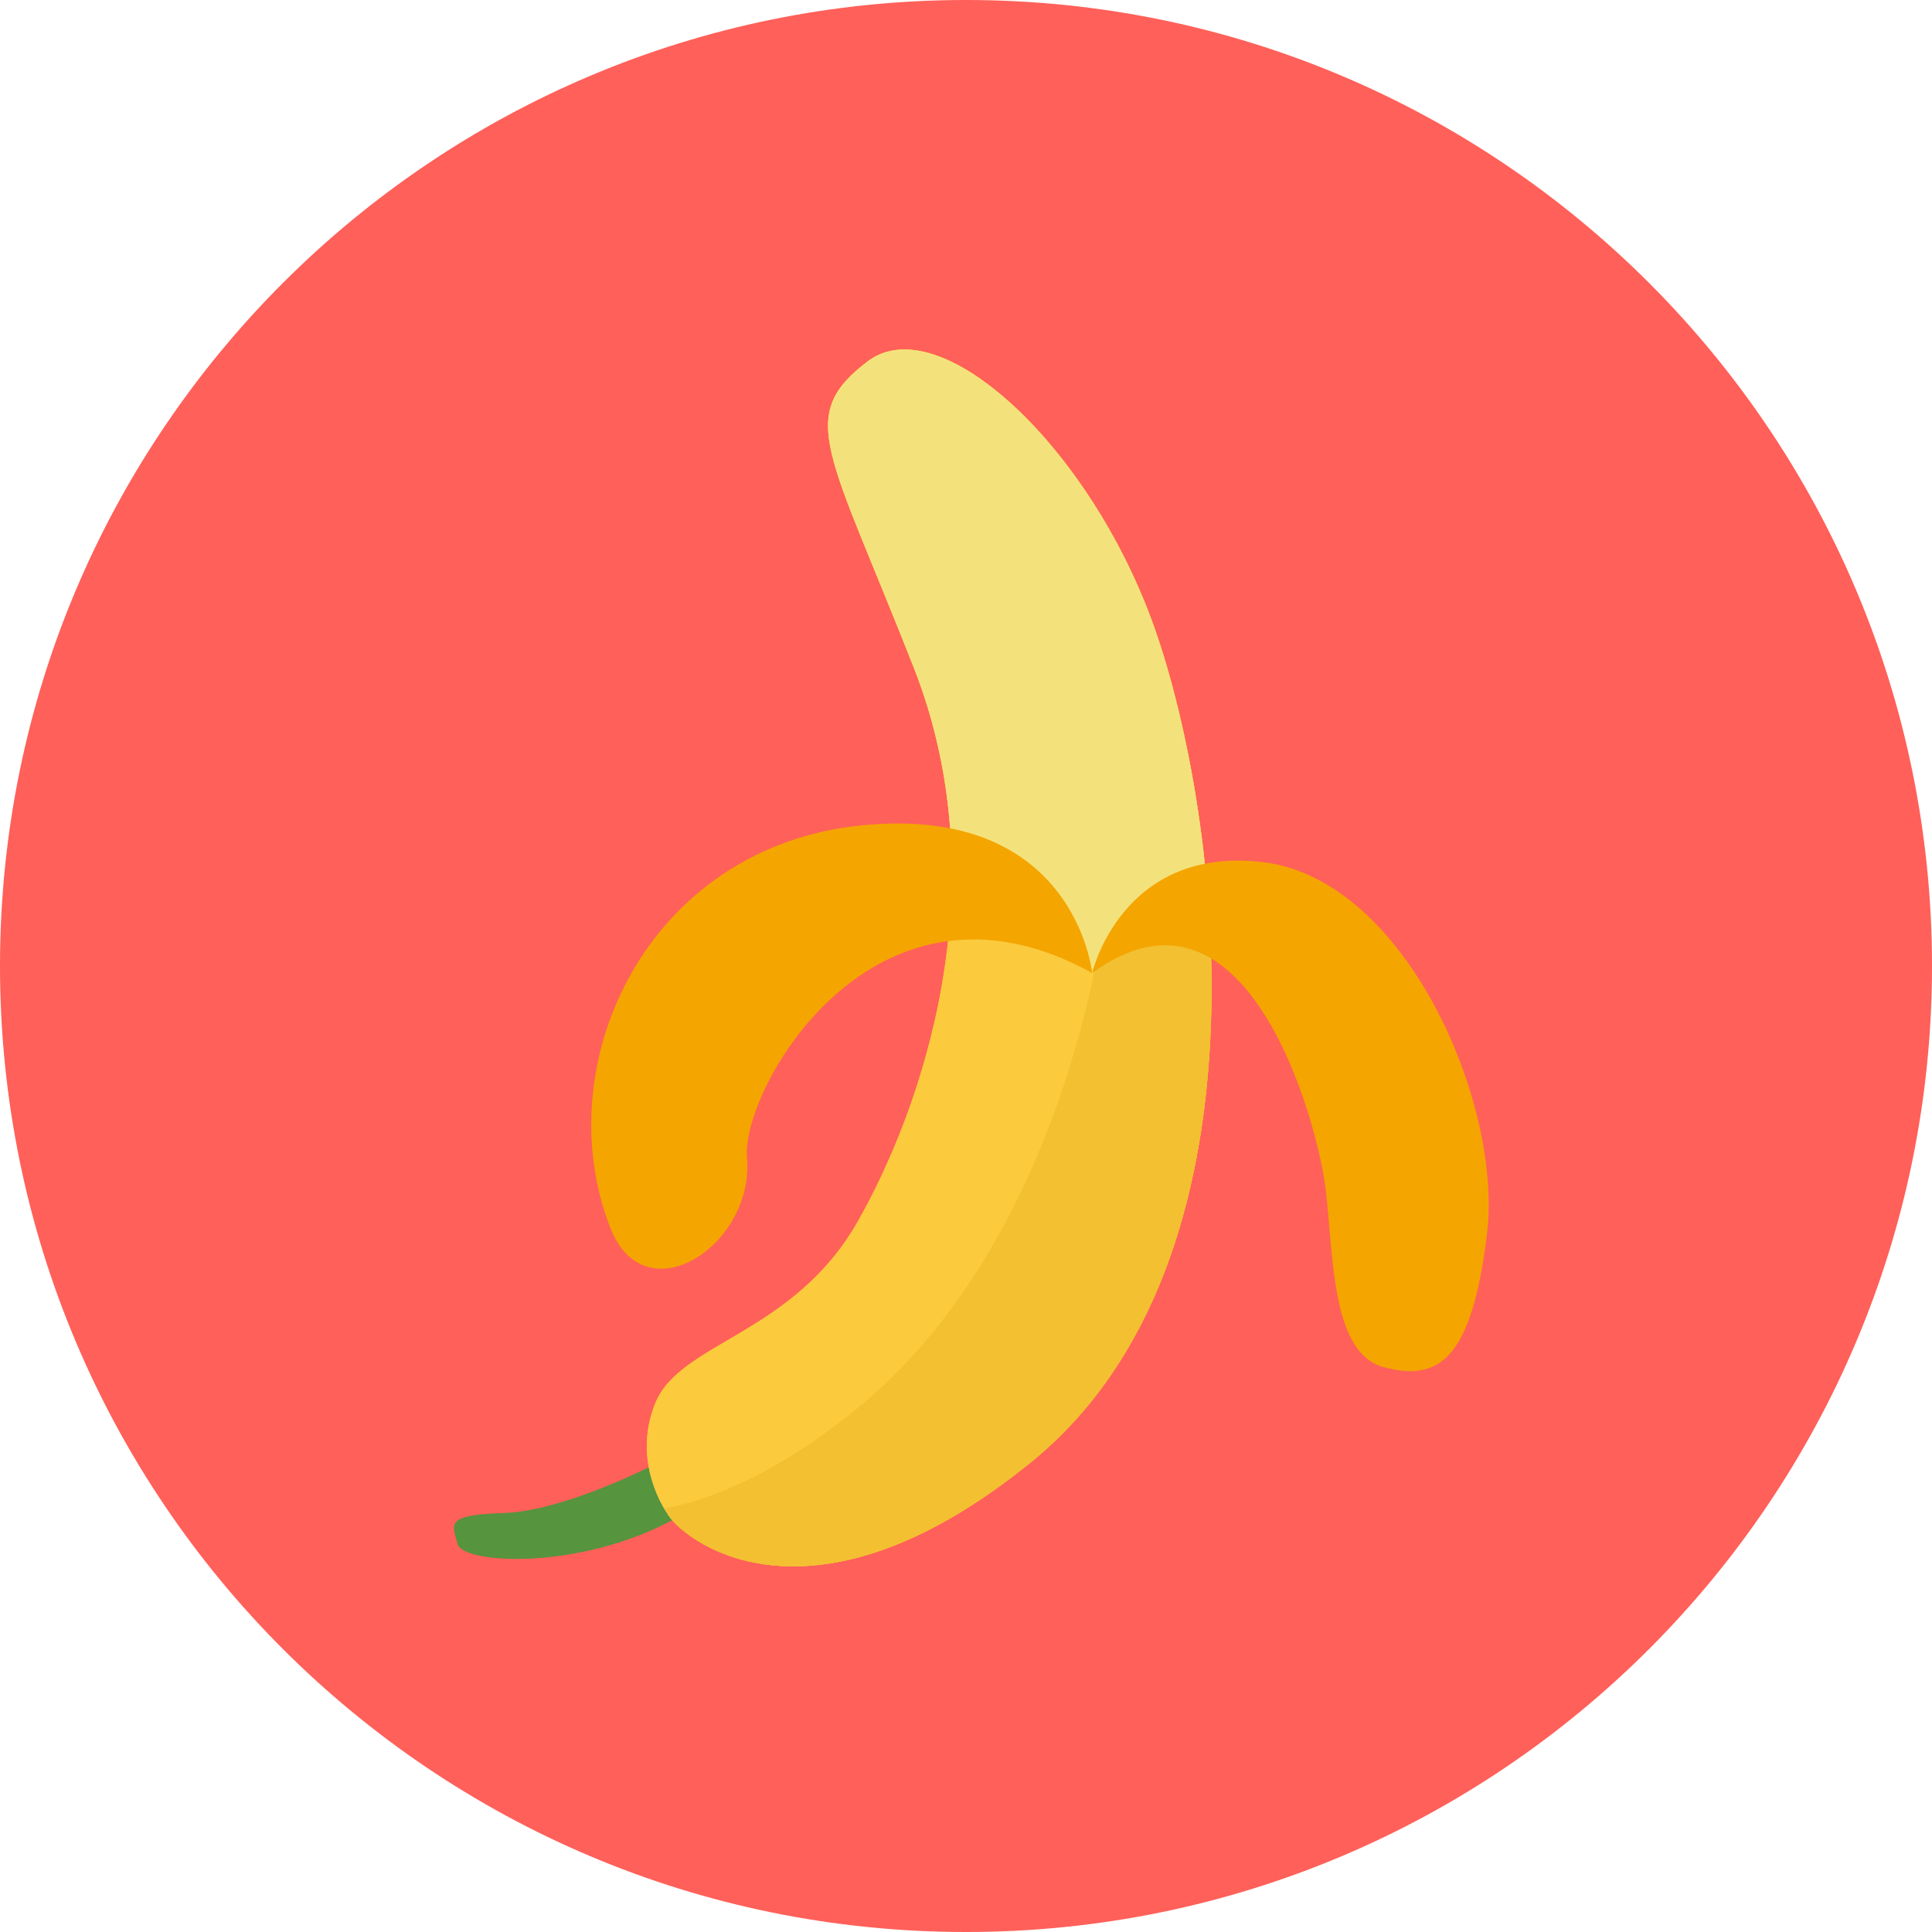
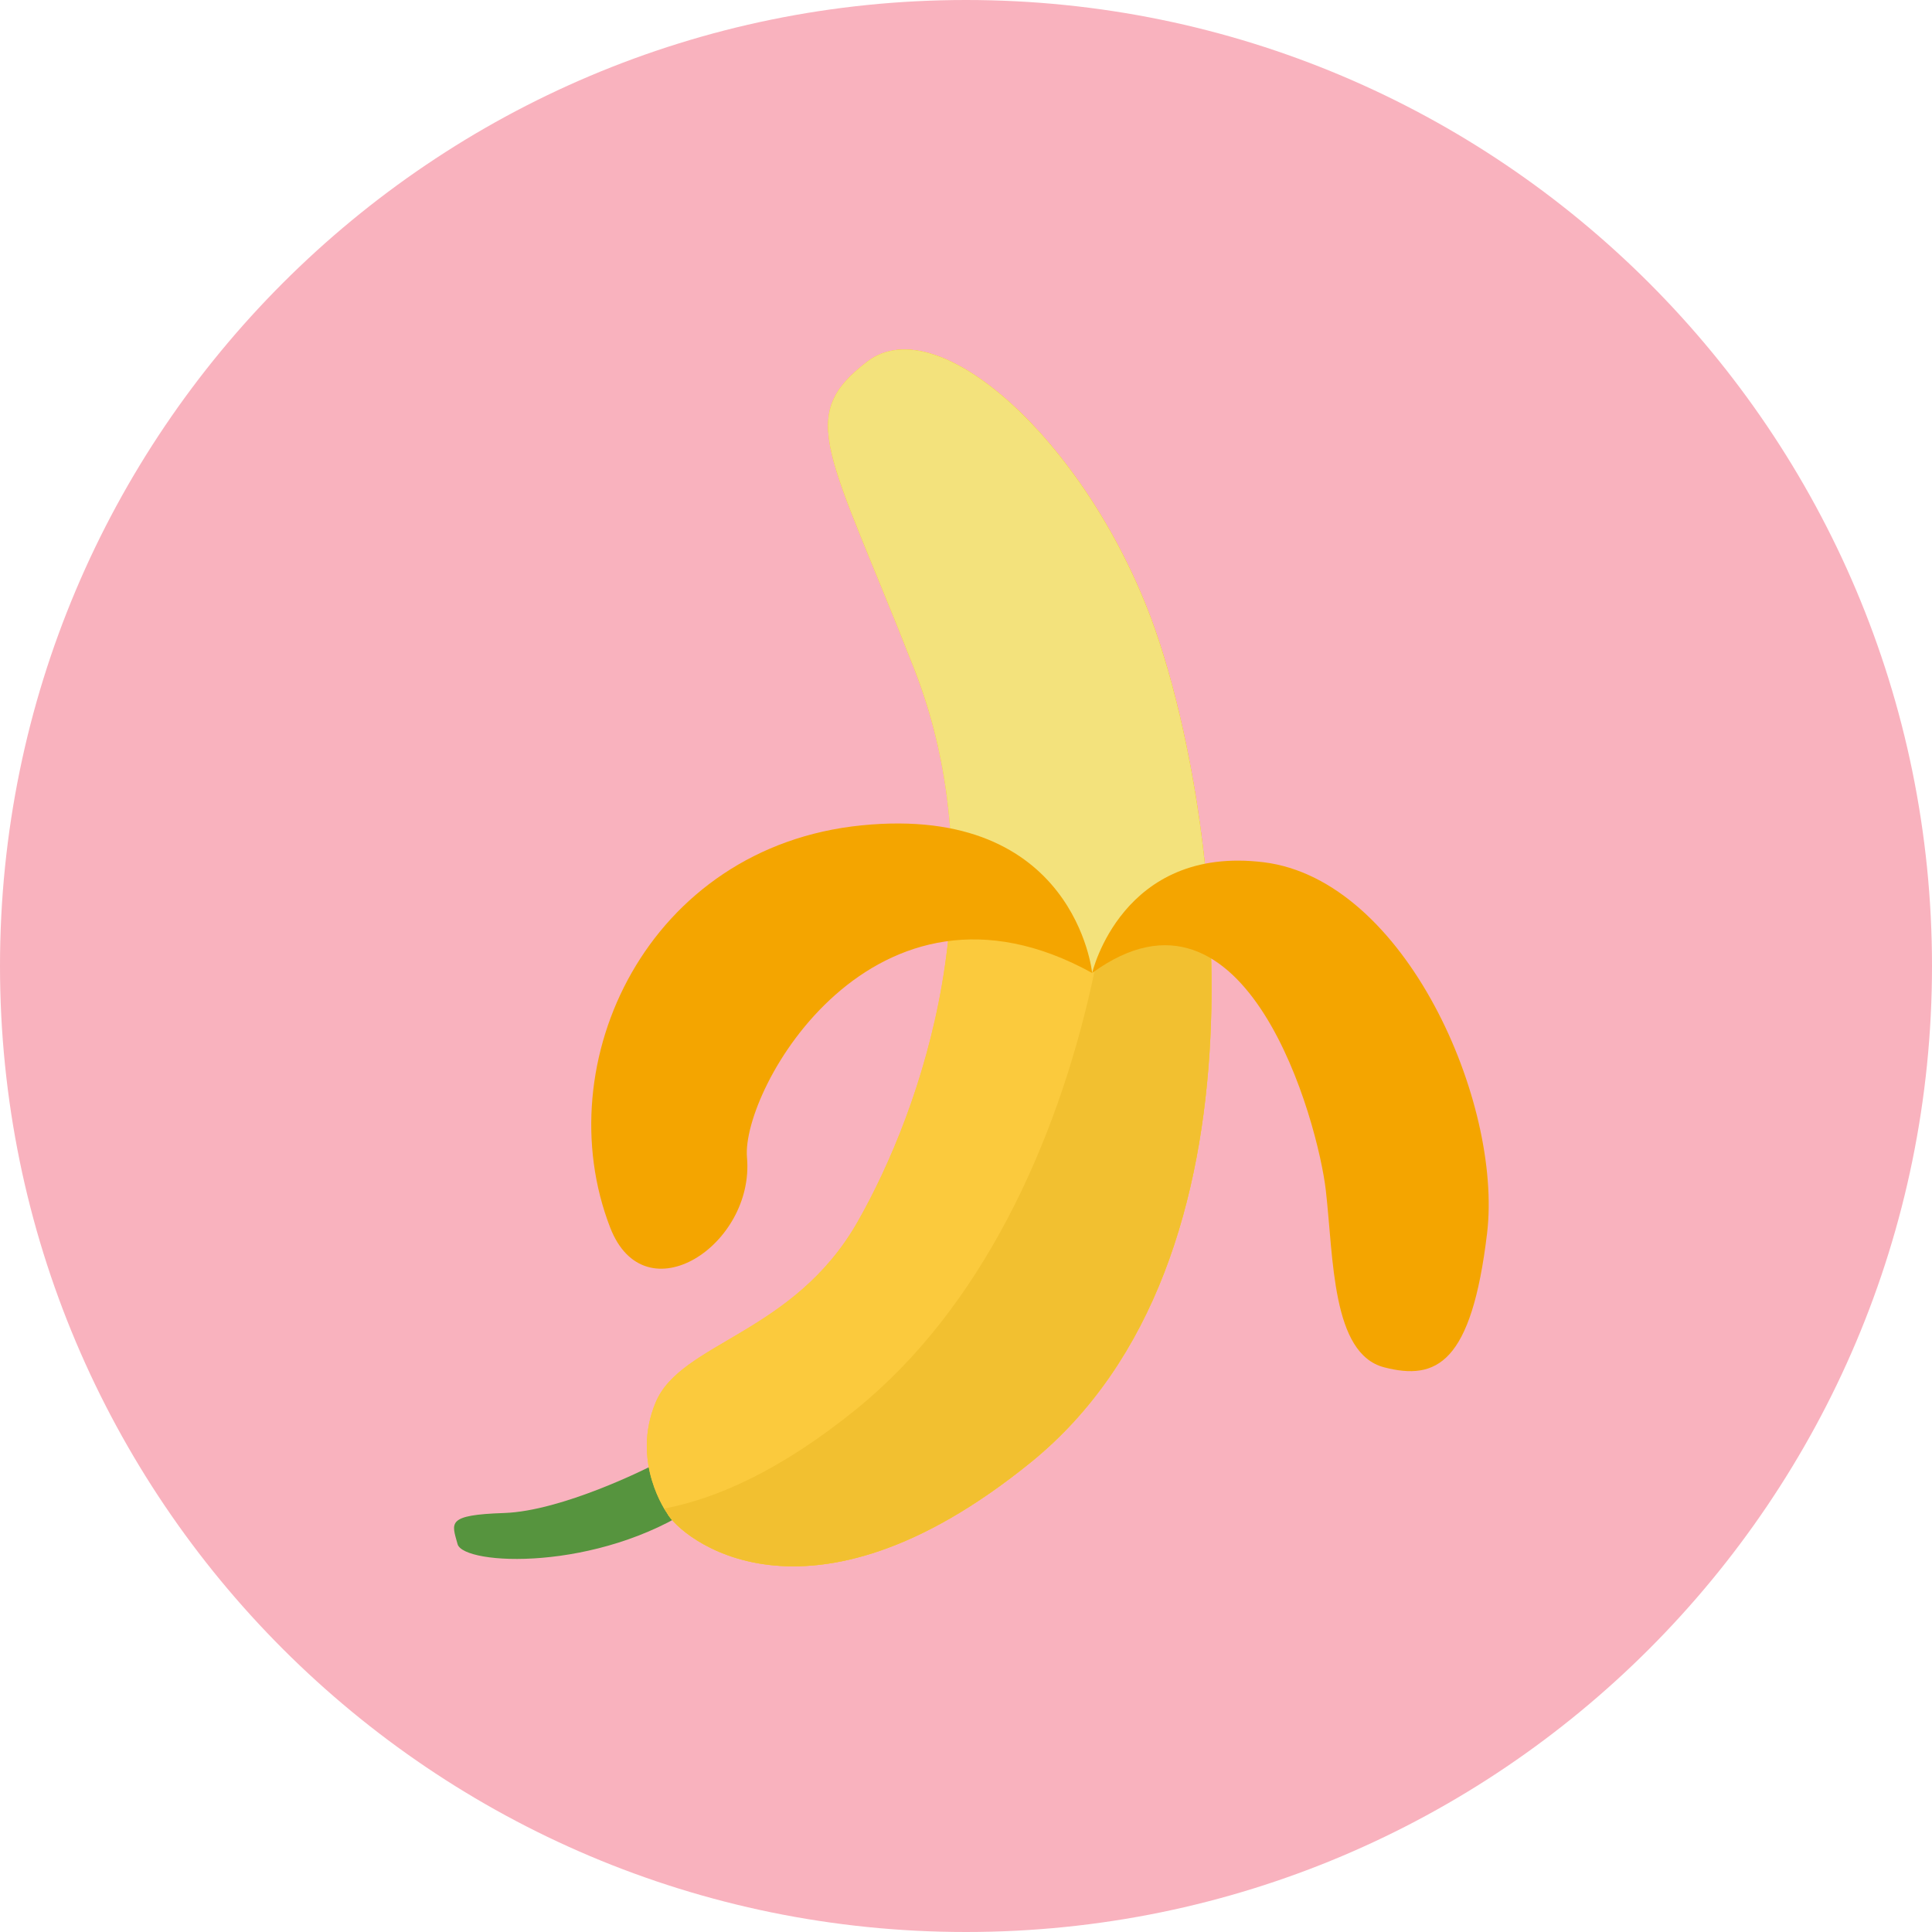
- <svg xmlns="http://www.w3.org/2000/svg" version="1.1" id="Layer_1" x="0px" y="0px" viewBox="0 0 215.8 215.8" style="enable-background:new 0 0 215.8 215.8;" xml:space="preserve">
+ <svg xmlns="http://www.w3.org/2000/svg" class="badge" version="1.1" id="Layer_1" x="0px" y="0px" viewBox="0 0 215.8 215.8" style="enable-background:new 0 0 215.8 215.8;" xml:space="preserve">
  <g>
    <g>
-       <circle style="fill:#FF6059;" cx="107.9" cy="107.9" r="107.9" />
-       <g>
+       <circle class="circle" style="fill:#f9b2be;" cx="107.9" cy="107.9" r="107.9" />
+       <g class="banana">
        <path style="fill:#56943E;" d="M72.468,163.888c0,0-9.642,4.895-16.152,5.111c-6.509,0.217-5.858,1.086-5.207,3.473     c0.65,2.385,15.62,3.133,26.688-4.293L72.468,163.888z" />
        <path style="fill:#FBCA3D;" d="M74.506,168.999c0,0-4.087-5.643-1.266-12.367c2.82-6.727,15.404-7.596,22.564-20.18     s15.84-37.471,6.292-61.805C92.55,50.314,88.86,46.504,96.89,40.382c8.028-6.123,24.952,9.499,32.112,29.894     c7.16,20.396,13.969,70.509-13.887,93.081C89.946,183.753,75.829,171.581,74.506,168.999z" />
        <path style="fill:#FBCA3D;" d="M74.506,168.999c0,0-4.087-5.643-1.266-12.367c2.82-6.727,15.404-7.596,22.564-20.18     s15.84-37.471,6.292-61.805C92.55,50.314,88.86,46.504,96.89,40.382c8.028-6.123,24.952,9.499,32.112,29.894     c7.16,20.396,13.969,70.509-13.887,93.081C89.946,183.753,75.829,171.581,74.506,168.999z" />
        <path style="fill:#F2C030;" d="M129.002,70.276c-6.391-18.204-20.555-32.591-29.234-31.122     c9.335,5.614,18.611,14.62,22.225,24.913c7.16,20.396,1.498,70.771-26.357,93.343c-8.404,6.811-15.569,9.979-21.444,11.096     C74.38,168.82,74.507,169,74.507,169c1.323,2.582,15.44,14.754,40.609-5.643C142.971,140.784,136.162,90.671,129.002,70.276z" />
        <path style="fill:#F3E27C;" d="M106.187,101.626c3.025-0.096,14.675,5.37,15.806,7.054c3.699-3.768,4.866-5.34,11.09-7.114     c0.635-0.181,1.27-0.363,1.902-0.547c-0.896-12.308-3.416-23.435-5.982-30.744c-7.16-20.396-24.084-36.018-32.112-29.894     c-8.029,6.123-4.34,9.932,5.207,34.266C105.684,83.79,106.698,93.01,106.187,101.626z" />
        <path style="fill:#F4A500;" d="M121.992,108.68c0,0-1.887-18.878-25.754-16.49c-23.866,2.387-35.237,26.496-28.076,44.942     c3.879,9.99,16.143,1.924,15.275-7.838C82.765,121.716,97.625,95.228,121.992,108.68z" />
        <path style="fill:#F4A500;" d="M121.992,108.68c0,0,3.32-14.32,19.16-12.368c15.839,1.953,26.688,26.905,24.951,41.444     c-1.735,14.535-5.642,16.488-11.499,14.969c-5.858-1.518-5.642-12.15-6.51-19.744C147.227,125.388,139.283,96.095,121.992,108.68     z" />
      </g>
    </g>
  </g>
-   <g>
- </g>
-   <g>
- </g>
-   <g>
- </g>
-   <g>
- </g>
-   <g>
- </g>
-   <g>
- </g>
-   <g>
- </g>
-   <g>
- </g>
-   <g>
- </g>
-   <g>
- </g>
-   <g>
- </g>
-   <g>
- </g>
-   <g>
- </g>
-   <g>
- </g>
-   <g>
- </g>
</svg>
